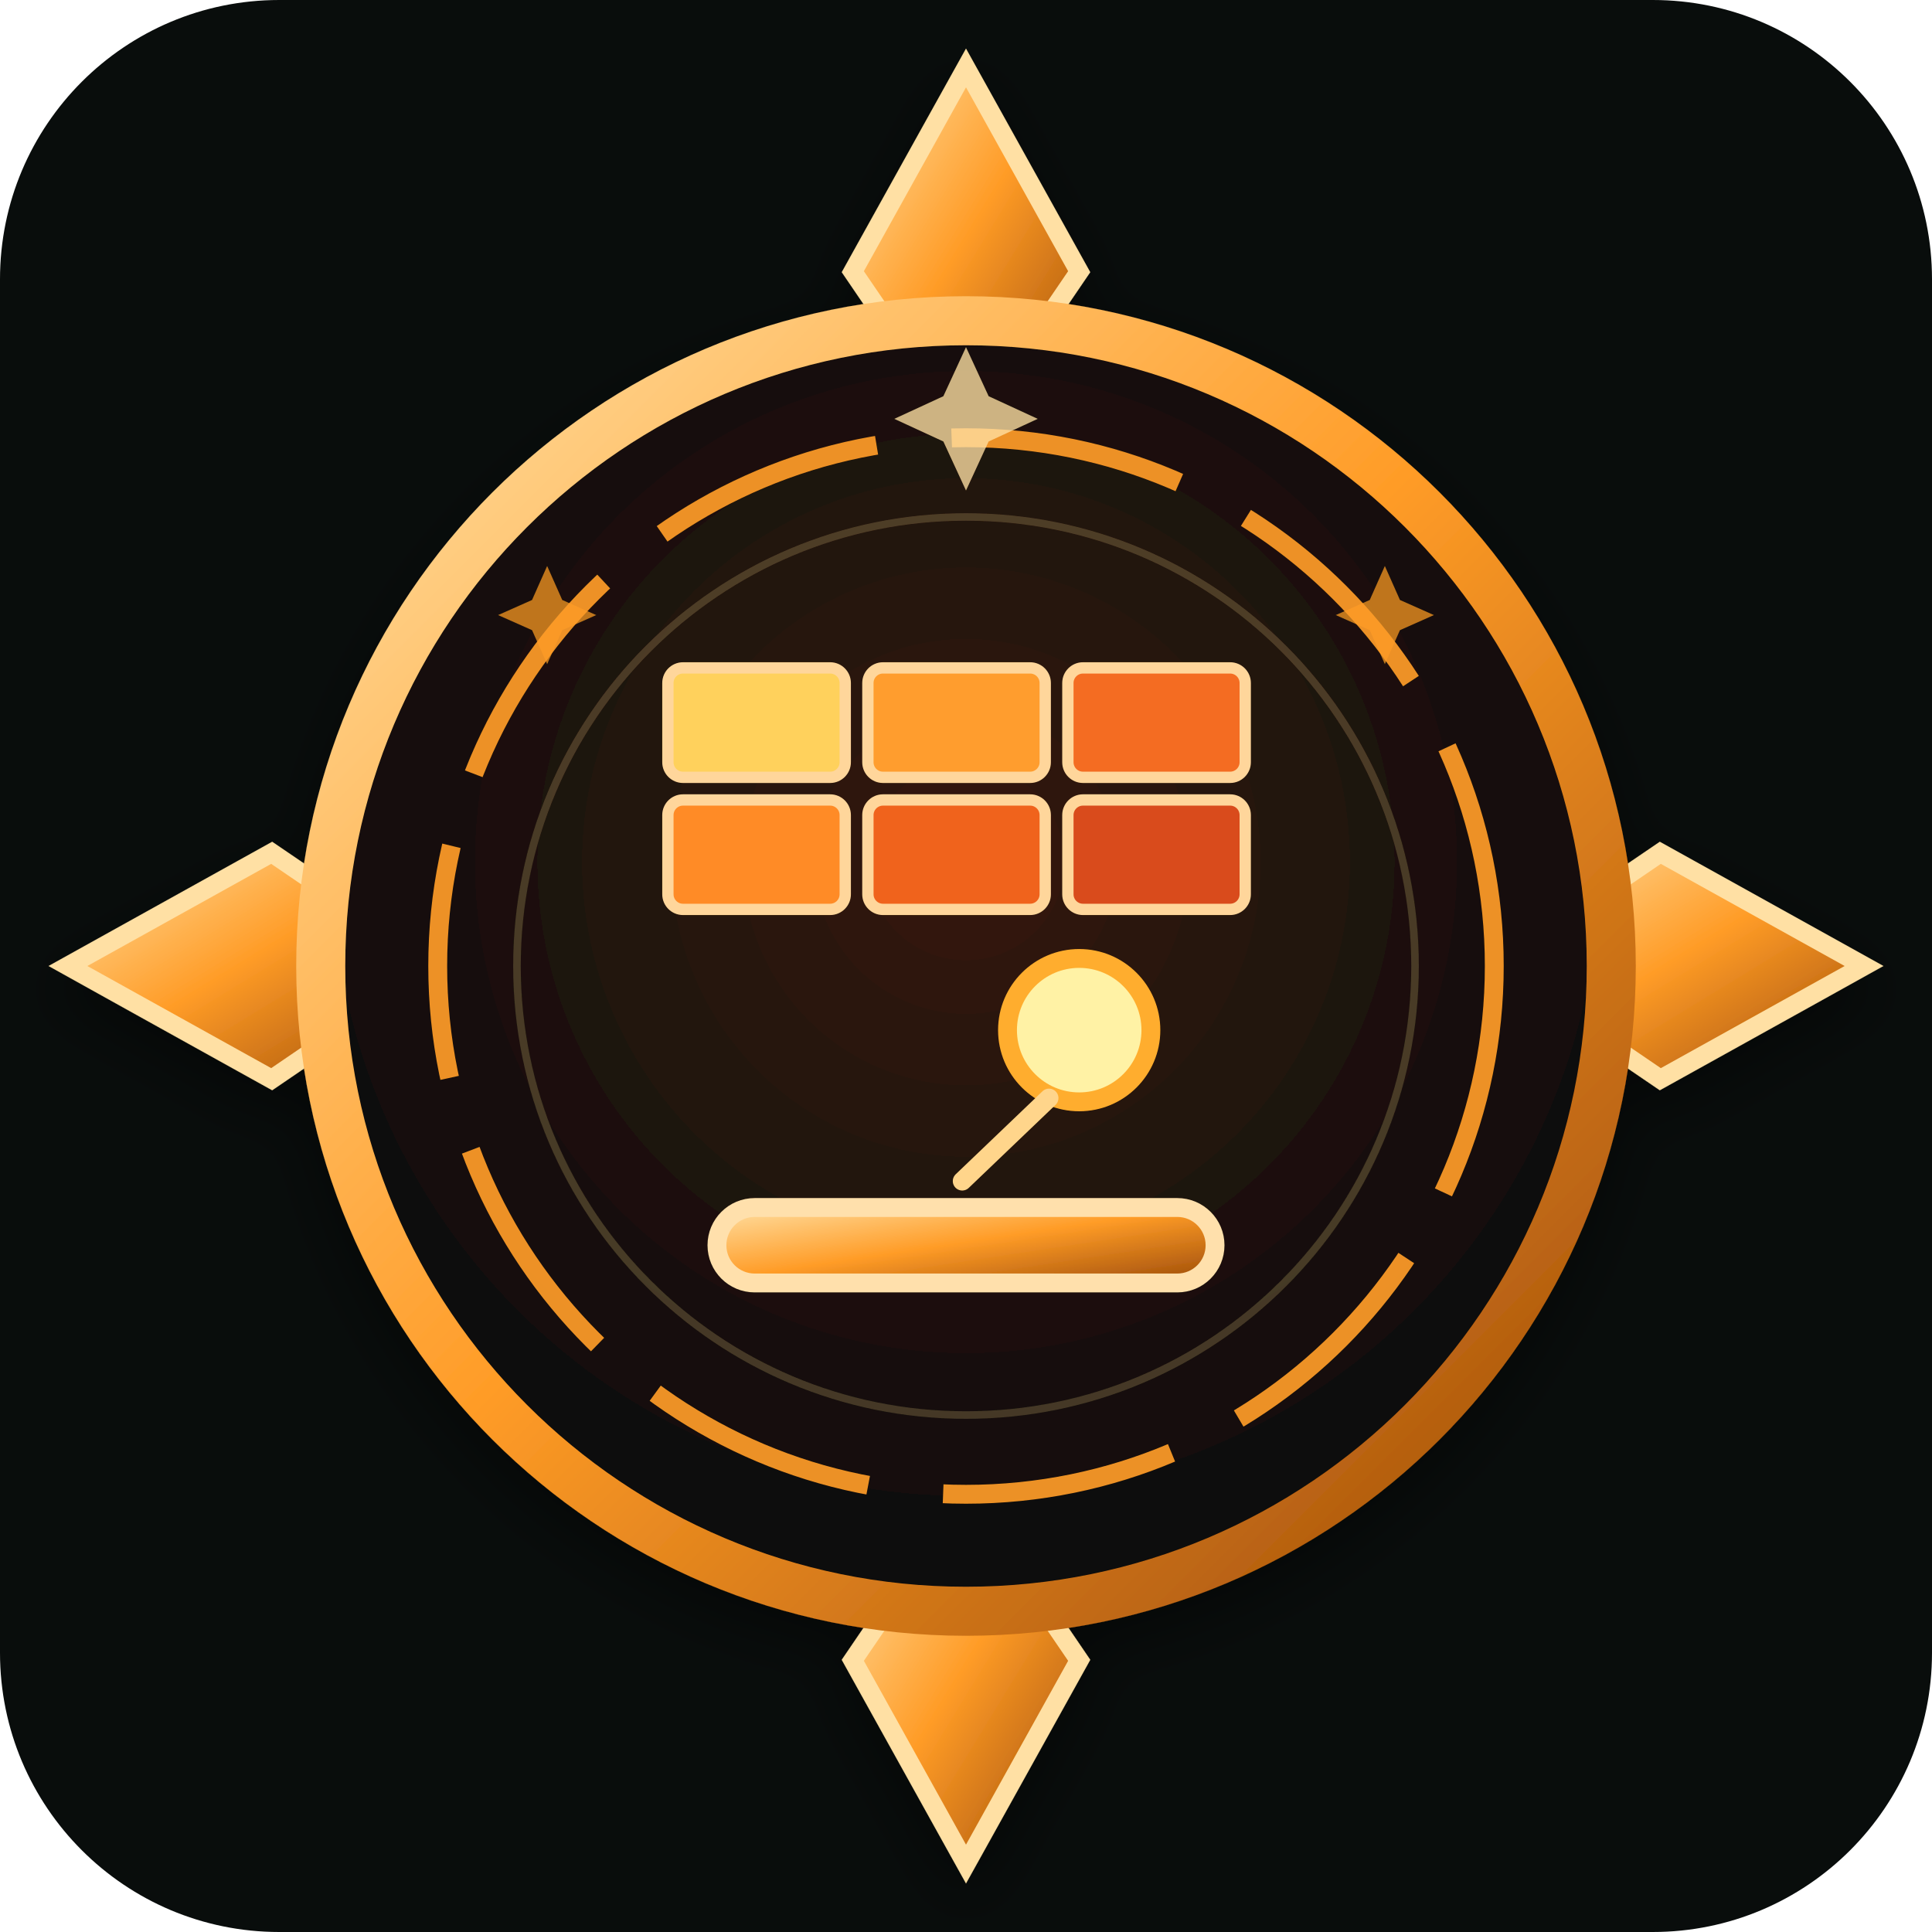
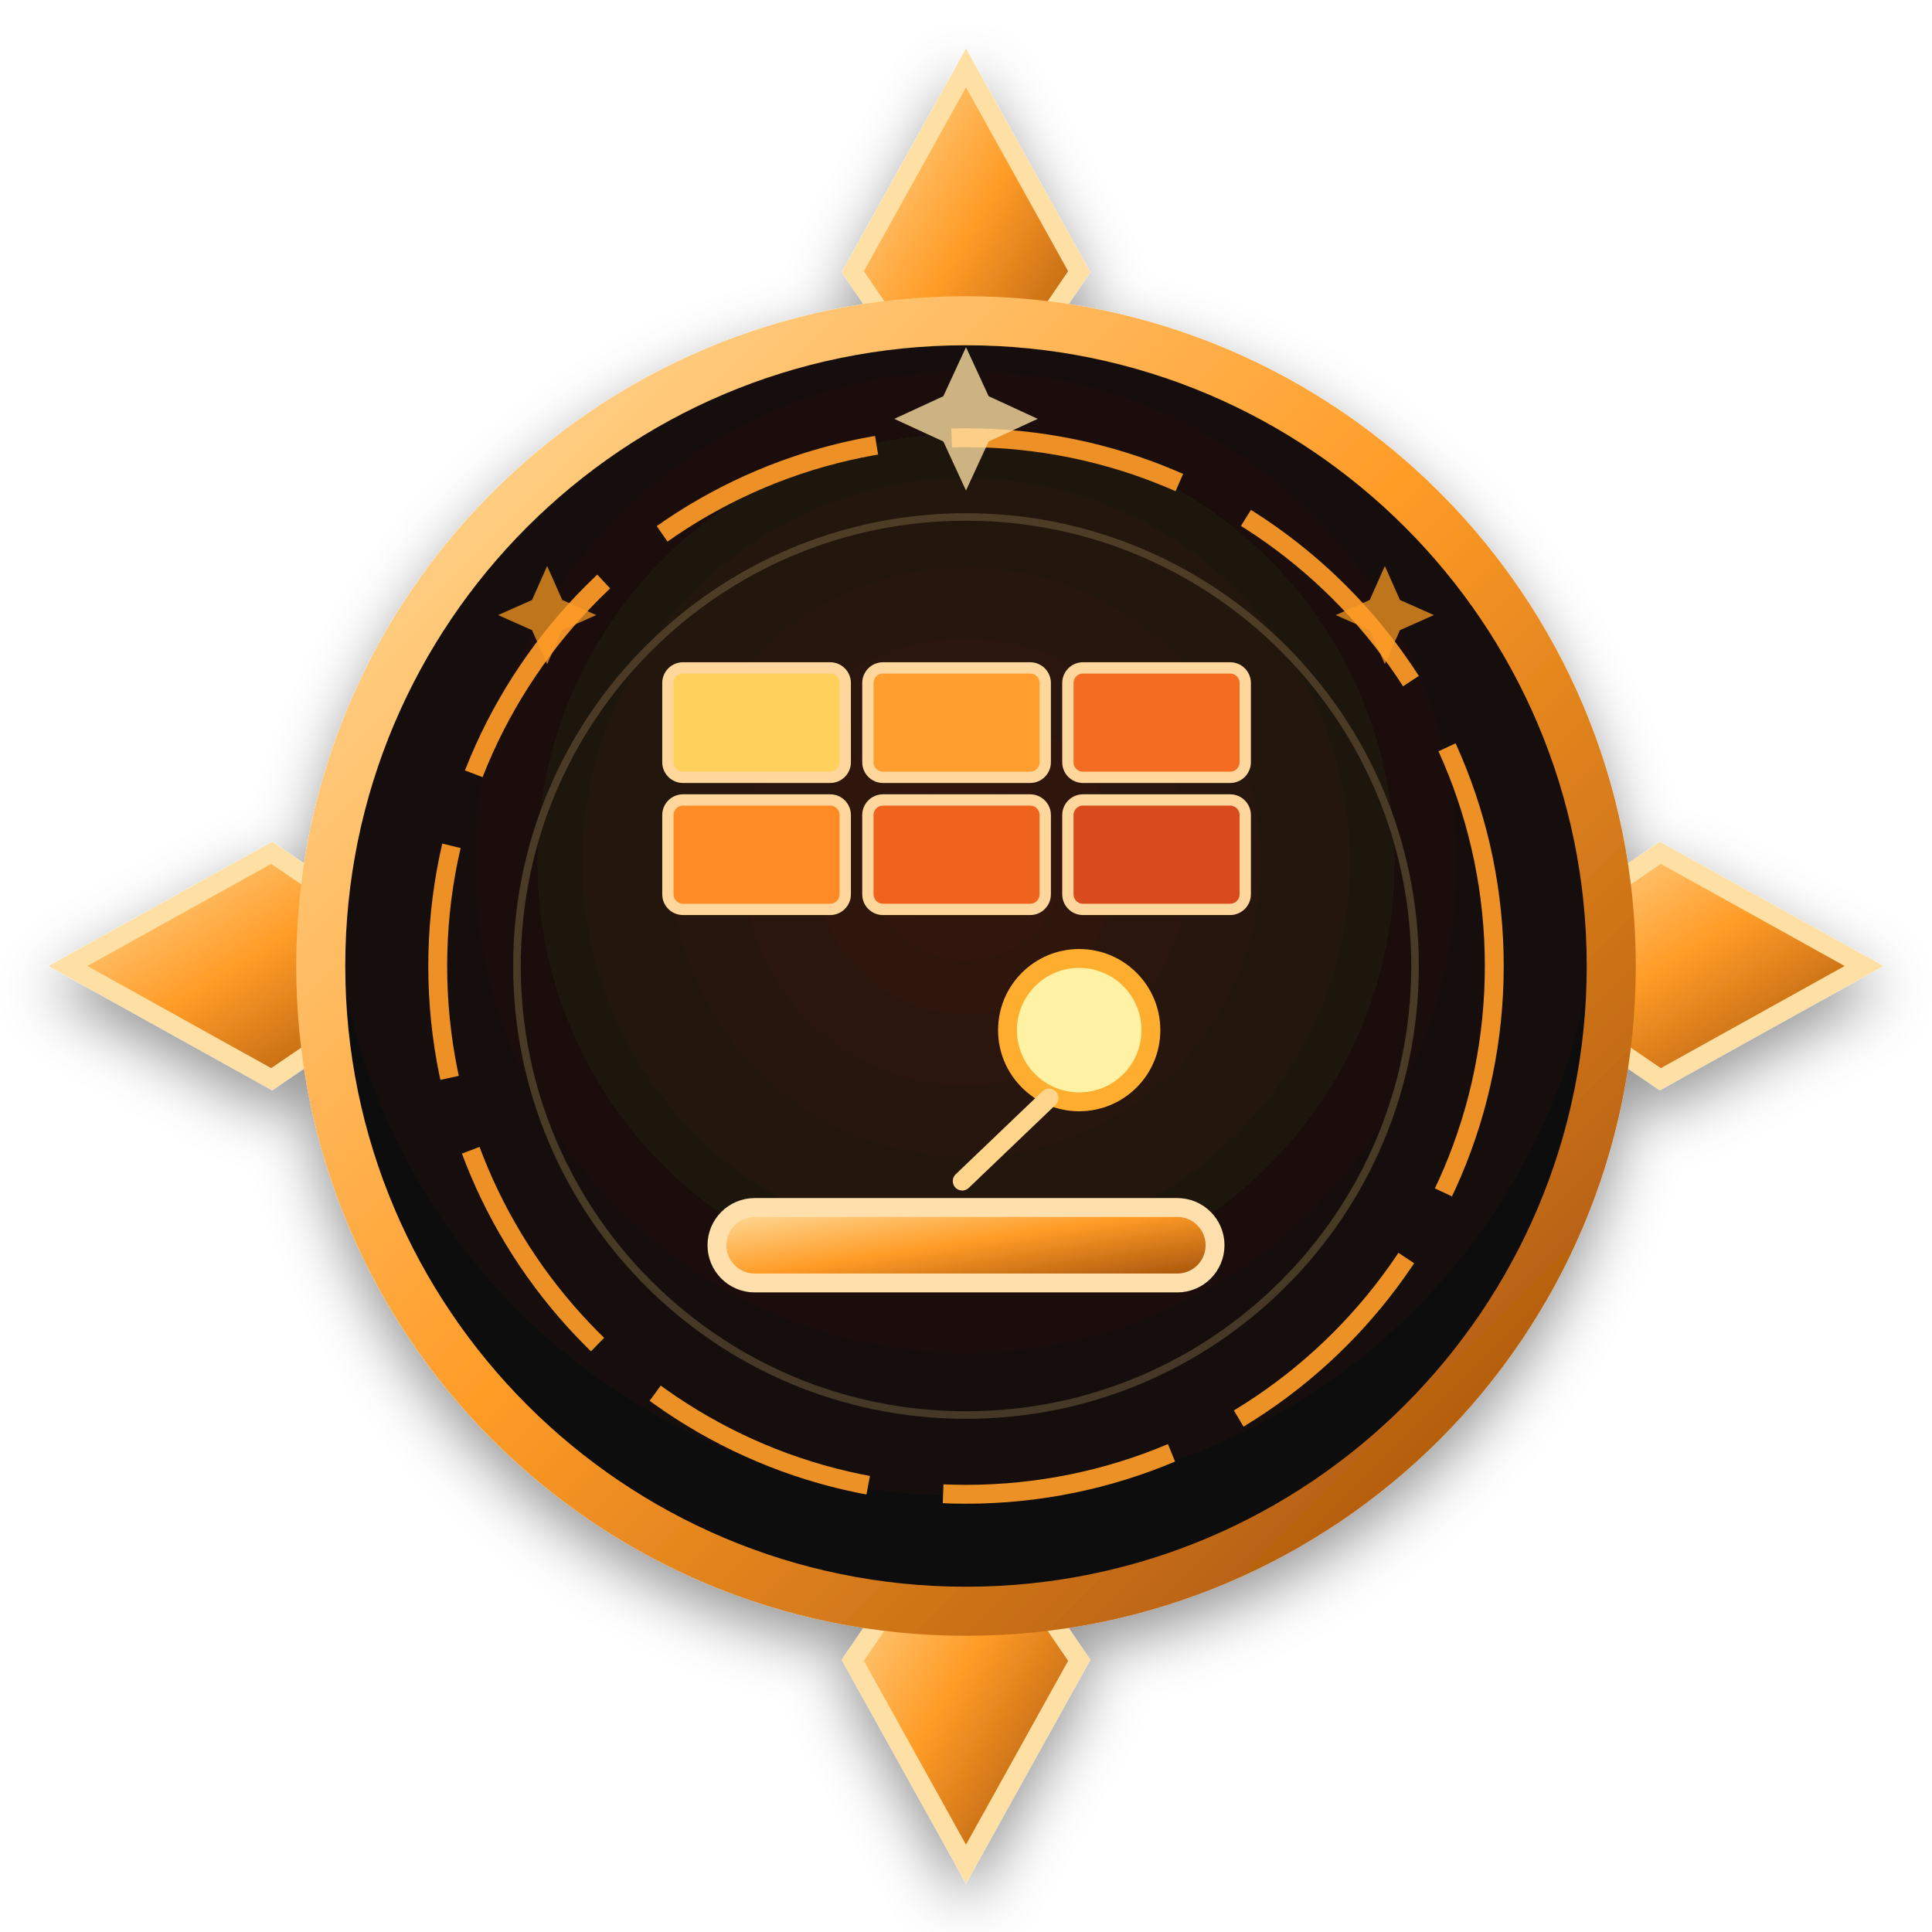
<svg xmlns="http://www.w3.org/2000/svg" viewBox="0 0 512 512">
  <defs>
    <radialGradient id="bg" cx="50%" cy="42%" r="66%">
      <stop stop-color="#351a08" />
      <stop offset="1" stop-color="#050909" />
    </radialGradient>
    <linearGradient id="a" x1="0" y1="0" x2="1" y2="1">
      <stop stop-color="#ffe0a4" />
      <stop offset=".48" stop-color="#ff9c27" />
      <stop offset="1" stop-color="#9b4a08" />
    </linearGradient>
    <linearGradient id="m" x1="0" y1="0" x2="1" y2="1">
      <stop stop-color="#f7ffff" />
      <stop offset="1" stop-color="#ffe0a4" />
    </linearGradient>
    <filter id="sh" x="-30%" y="-30%" width="160%" height="160%">
      <feGaussianBlur in="SourceAlpha" stdDeviation="8" />
      <feOffset dy="6" />
      <feComponentTransfer>
        <feFuncA type="linear" slope=".42" />
      </feComponentTransfer>
      <feMerge>
        <feMergeNode />
        <feMergeNode in="SourceGraphic" />
      </feMerge>
    </filter>
  </defs>
-   <rect width="512" height="512" rx="74" fill="#090d0c" />
  <g filter="url(#sh)">
    <path d="M256 18 286 72 256 116 226 72Z" fill="url(#a)" stroke="#ffe0a4" stroke-width="5" />
    <path d="M494 256 440 286 396 256 440 226Z" fill="url(#a)" stroke="#ffe0a4" stroke-width="5" />
    <path d="M256 494 226 440 256 396 286 440Z" fill="url(#a)" stroke="#ffe0a4" stroke-width="5" />
    <path d="M18 256 72 226 116 256 72 286Z" fill="url(#a)" stroke="#ffe0a4" stroke-width="5" />
    <circle cx="256" cy="256" r="171" fill="url(#bg)" stroke="url(#a)" stroke-width="13" />
    <circle cx="256" cy="256" r="140" fill="none" stroke="#ff9c27" stroke-width="5" stroke-dasharray="62 20" opacity=".92" />
    <circle cx="256" cy="256" r="119" fill="none" stroke="#ffe0a4" stroke-width="2" opacity=".2" />
    <path d="m256 92 6 13 13 6-13 6-6 13-6-13-13-6 13-6Z" fill="#ffe0a4" opacity=".78" />
    <path d="m145 150 4 9 9 4-9 4-4 9-4-9-9-4 9-4Z" fill="#ff9c27" opacity=".72" />
    <path d="m367 150 4 9 9 4-9 4-4 9-4-9-9-4 9-4Z" fill="#ff9c27" opacity=".72" />
    <g stroke="#ffd69b" stroke-width="3">
      <rect x="177" y="177" width="47" height="29" rx="4" fill="#ffd15b" />
      <rect x="230" y="177" width="47" height="29" rx="4" fill="#ff9d2d" />
      <rect x="283" y="177" width="47" height="29" rx="4" fill="#f46c22" />
      <rect x="177" y="212" width="47" height="29" rx="4" fill="#ff8b27" />
      <rect x="230" y="212" width="47" height="29" rx="4" fill="#f0641f" />
      <rect x="283" y="212" width="47" height="29" rx="4" fill="#d94b1b" />
    </g>
    <circle cx="286" cy="273" r="19" fill="#fff2a5" stroke="#ffad2f" stroke-width="5" />
    <rect x="190" y="320" width="132" height="20" rx="10" fill="url(#a)" stroke="#ffe0ac" stroke-width="5" />
    <path d="M278 291 255 313" stroke="#ffd58b" stroke-width="5" stroke-linecap="round" />
  </g>
</svg>
